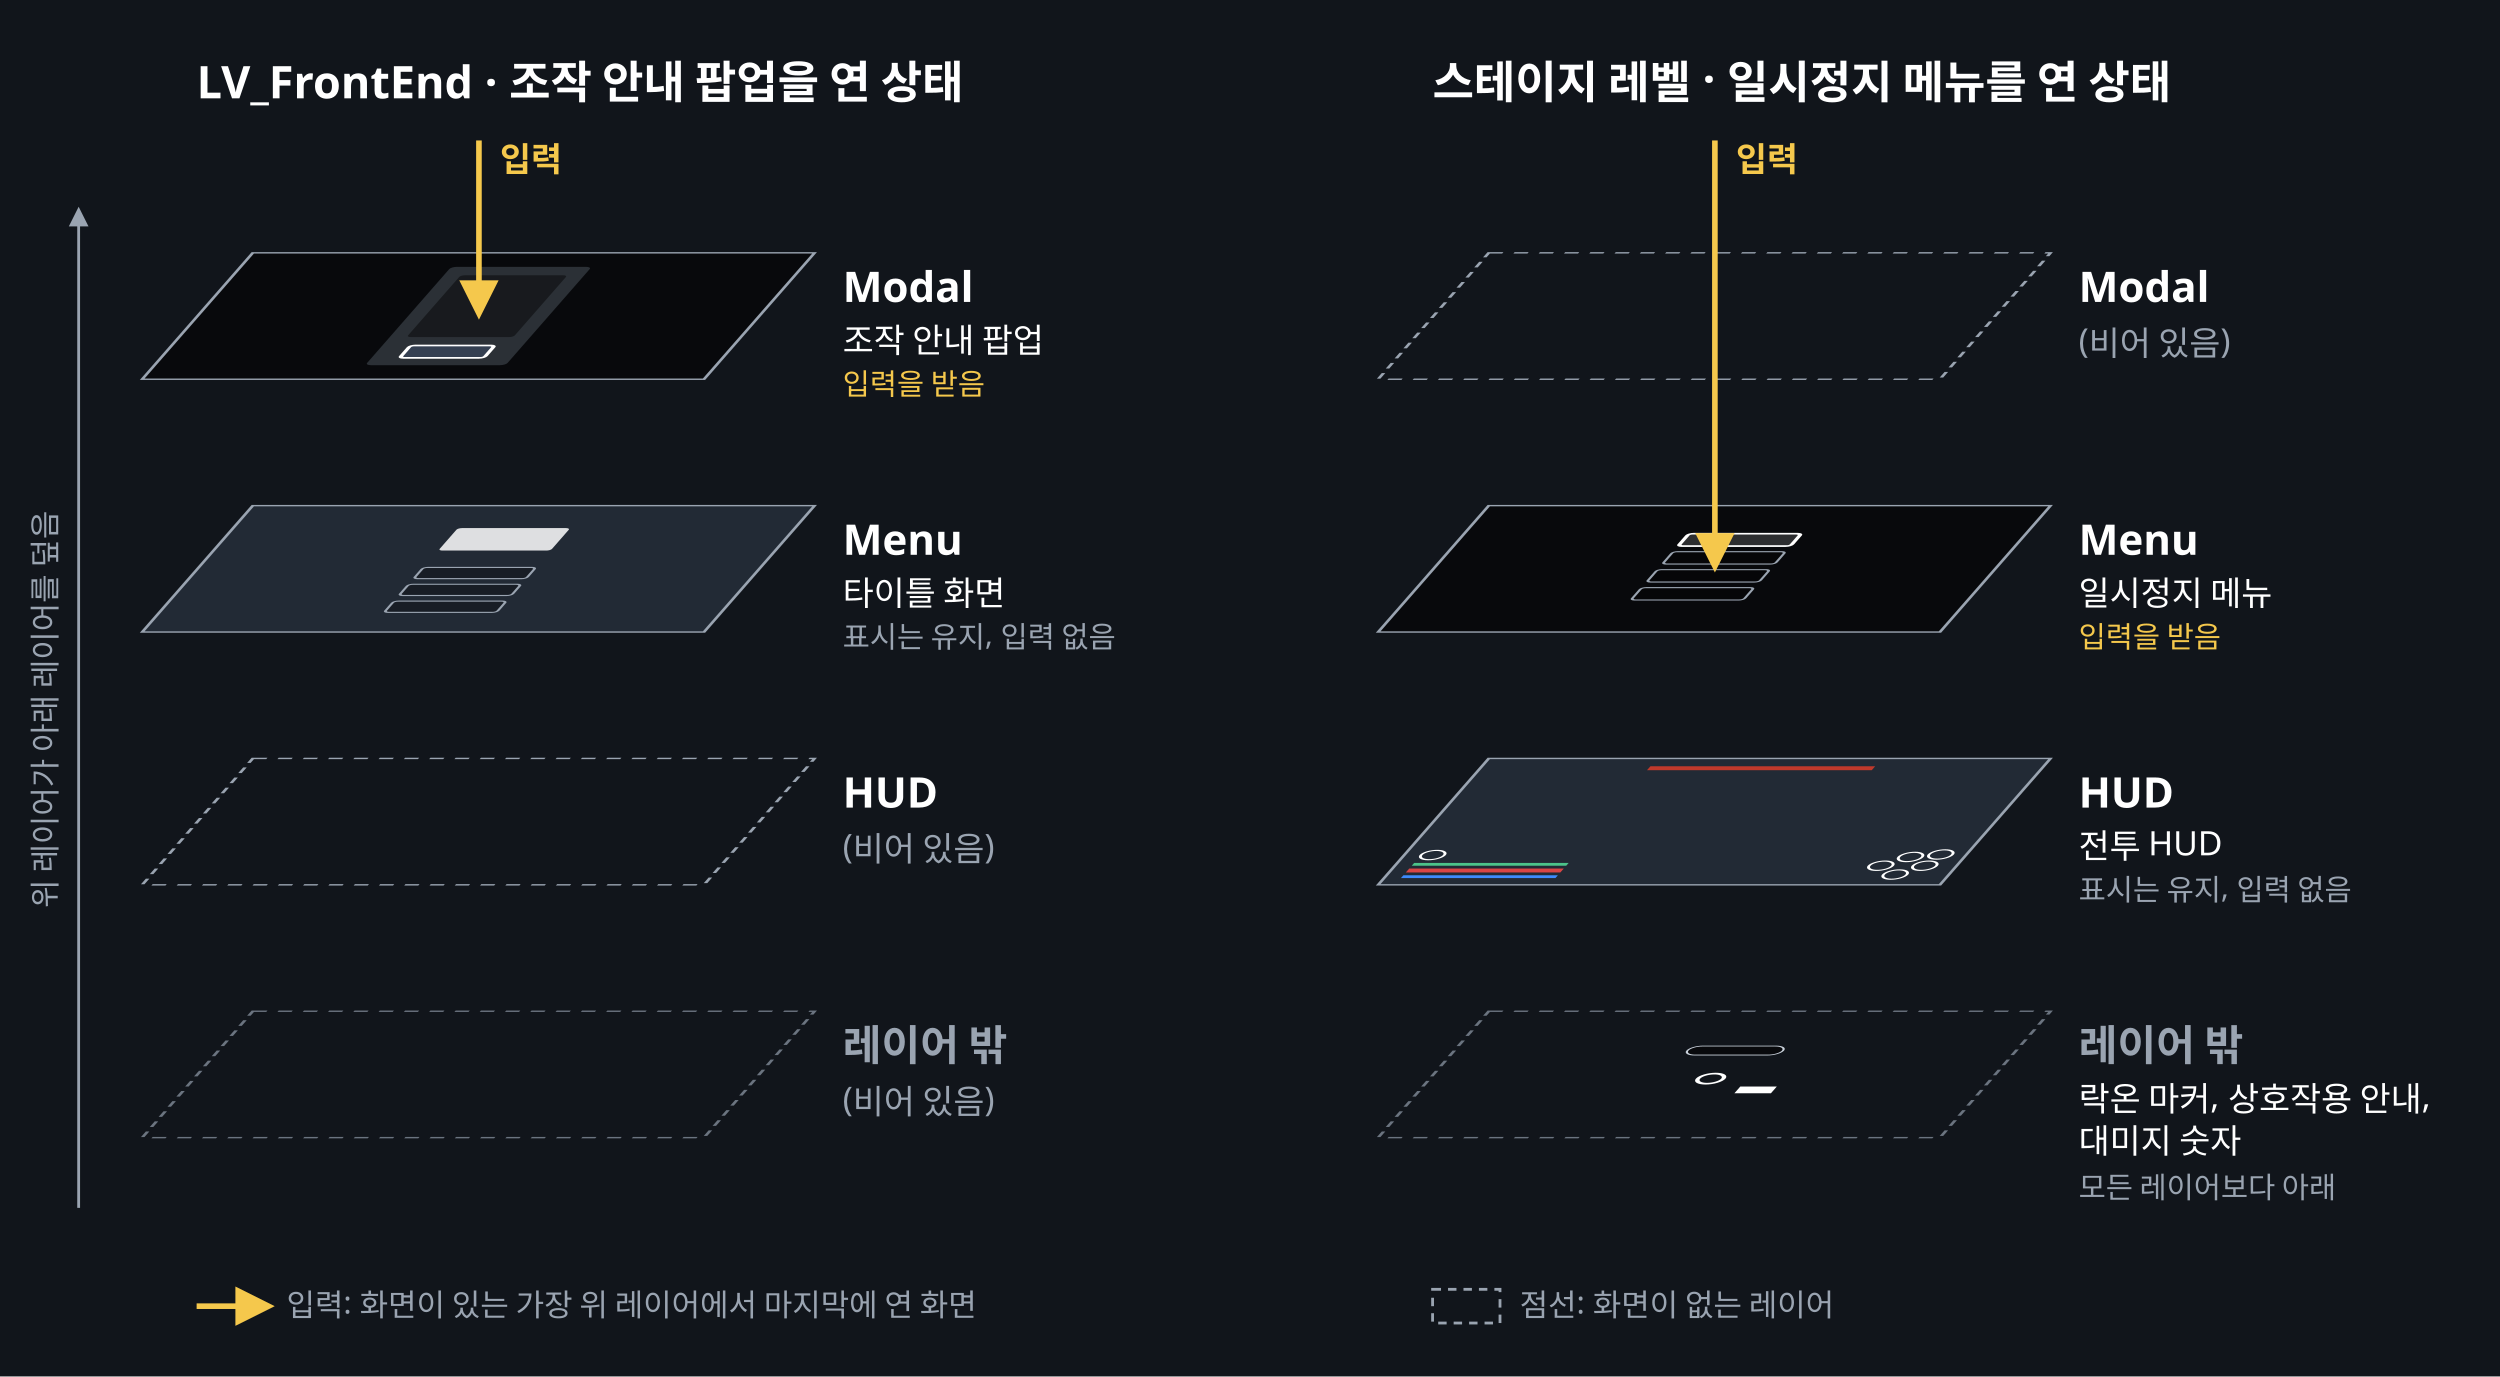
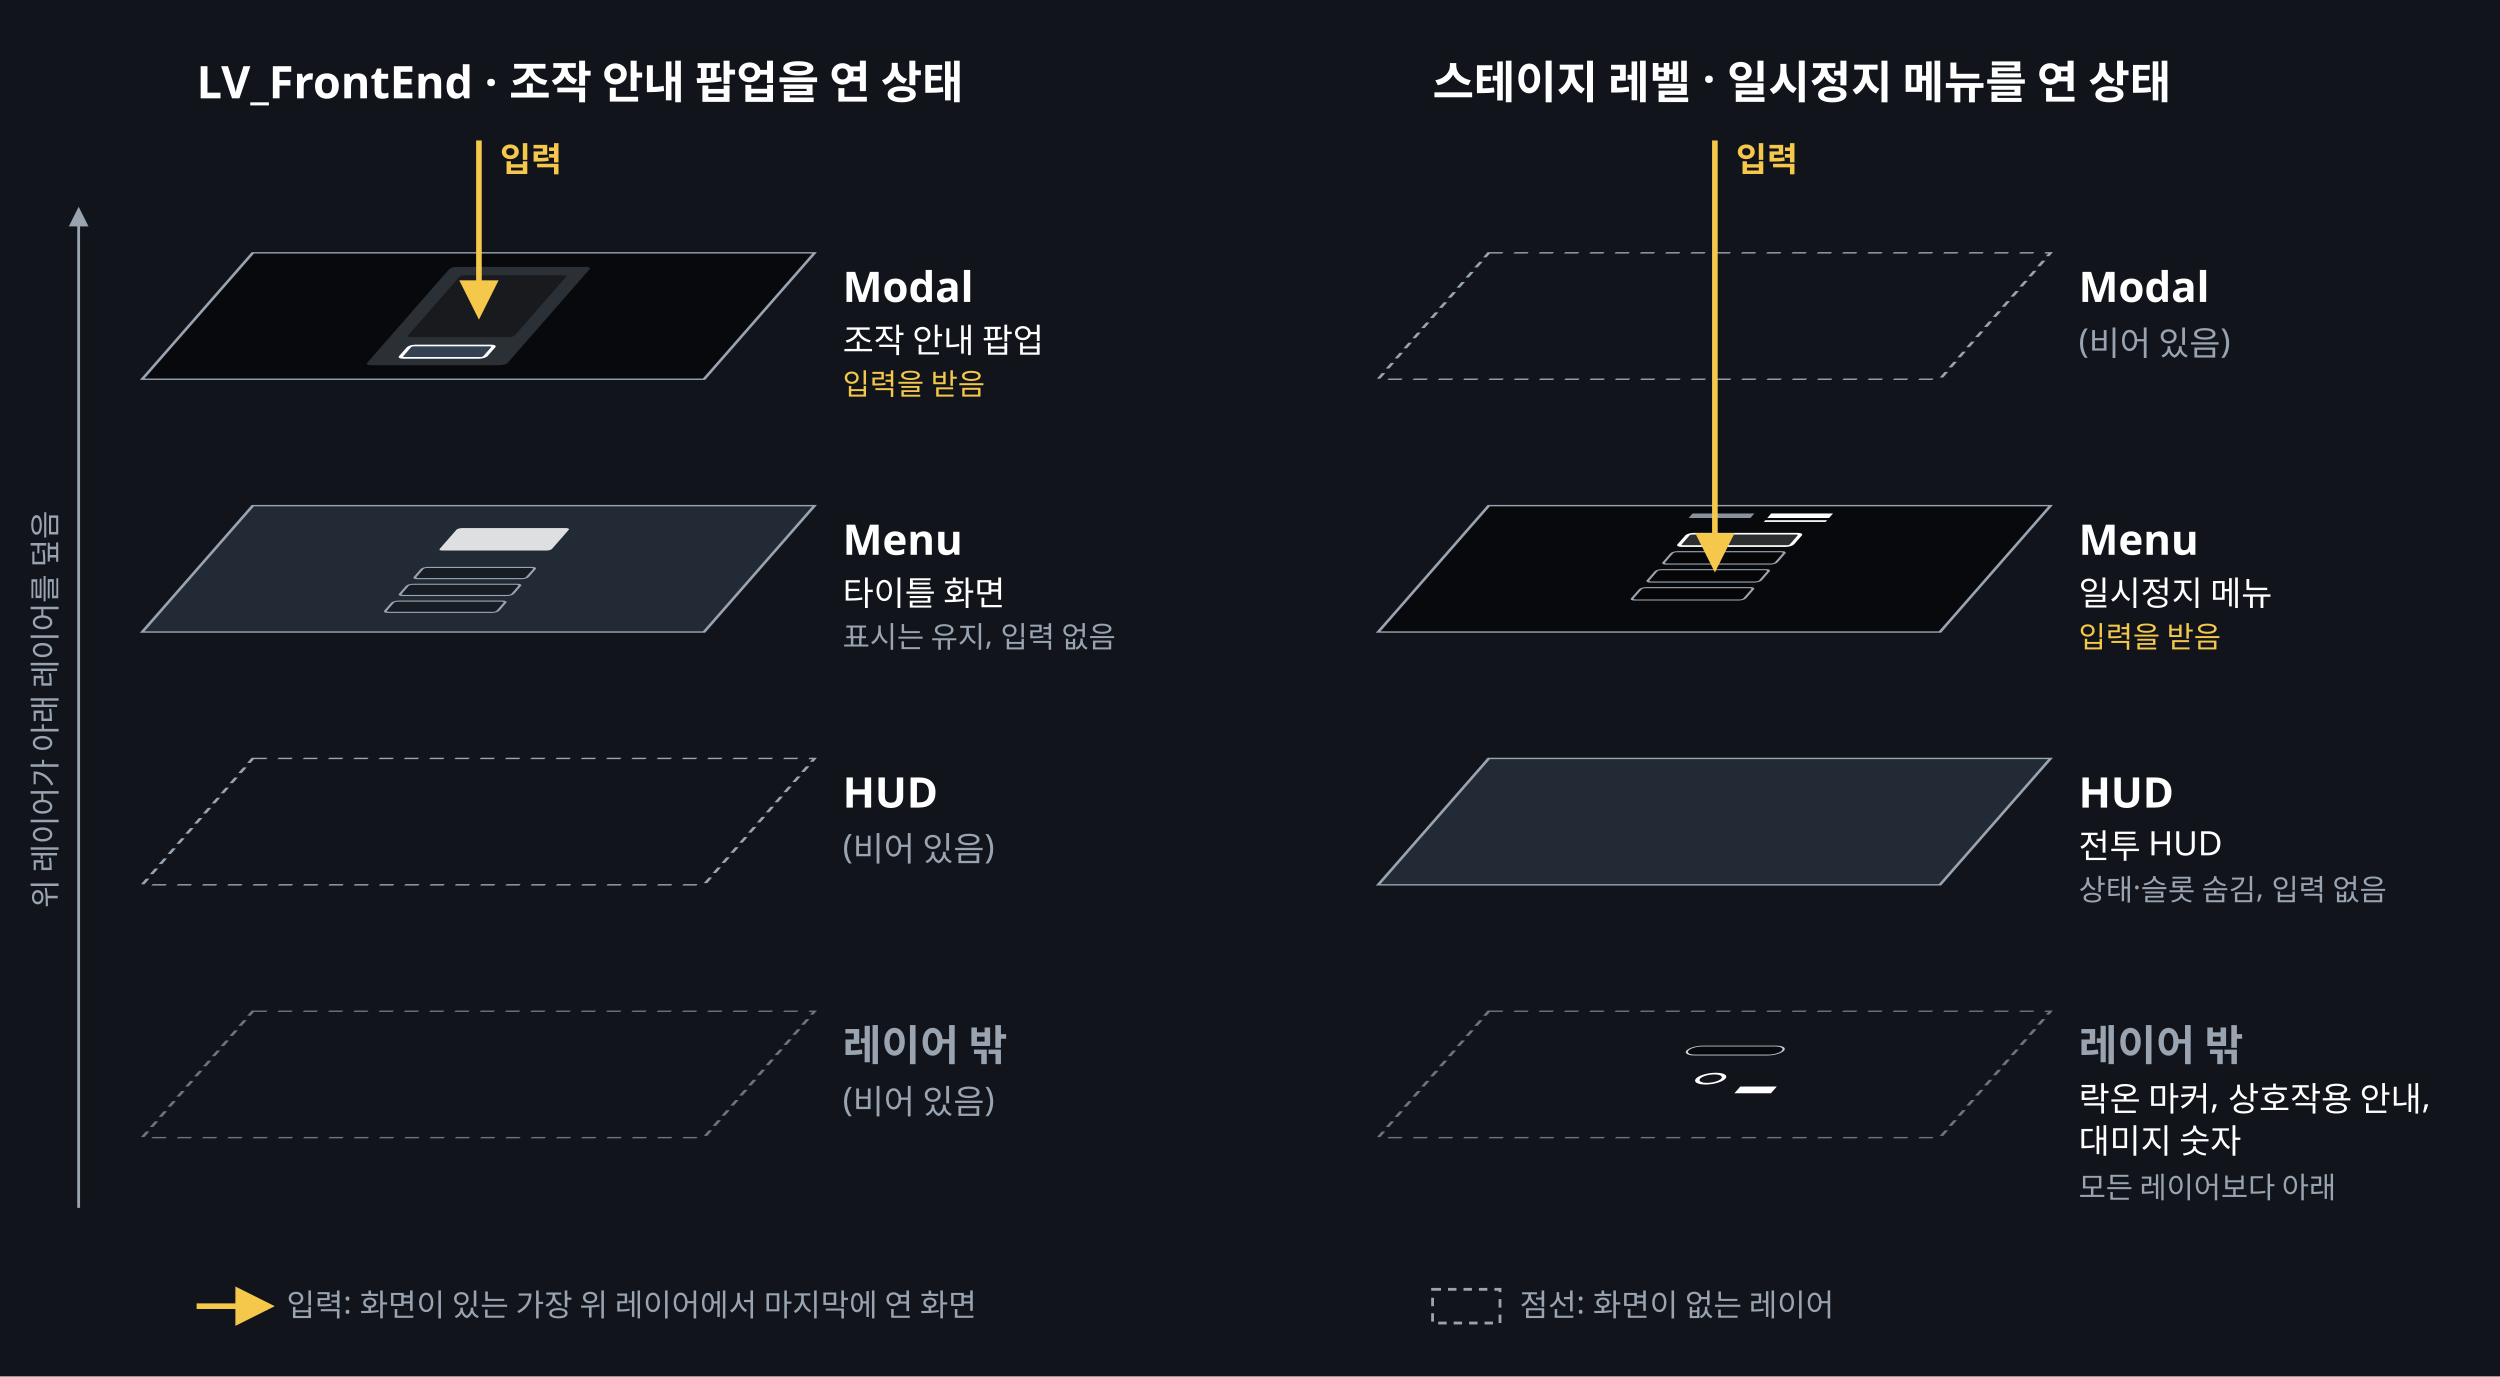
<svg xmlns="http://www.w3.org/2000/svg" width="1780" height="980" viewBox="0 0 1780 980" font-family="'Malgun Gothic', 'Apple SD Gothic Neo', 'Noto Sans KR', sans-serif">
  <defs>
    <marker id="arrowInput" viewBox="0 0 10 10" refX="8" refY="5" markerWidth="7" markerHeight="7" orient="auto">
      <path d="M0 0 L10 5 L0 10 Z" fill="#f5c84c" />
    </marker>
    <marker id="arrowAxis" viewBox="0 0 10 10" refX="8" refY="5" markerWidth="7" markerHeight="7" orient="auto">
      <path d="M0 0 L10 5 L0 10 Z" fill="#9aa4b1" />
    </marker>
  </defs>
  <rect width="1780" height="980" fill="#11151b" />
  <line x1="56" y1="860" x2="56" y2="150" stroke="#9aa4b1" stroke-width="2" marker-end="url(#arrowAxis)" />
  <text x="40" y="505" font-size="22" fill="#9aa4b1" text-anchor="middle" transform="rotate(-90 40 505)">위 레이어가 아래 레이어를 덮음</text>
  <text x="140" y="70" font-size="32" font-weight="700" fill="#FFFFFF">LV_FrontEnd · 조작 안내 팝업을 연 상태</text>
  <g transform="matrix(1 0 -0.35 0.4 180 720)">
    <rect width="400" height="225" fill="none" stroke="#6b7480" stroke-width="2.5" stroke-dasharray="10 8" />
  </g>
  <g transform="matrix(1 0 -0.35 0.4 180 540)">
    <rect width="400" height="225" fill="none" stroke="#9aa4b1" stroke-width="2.5" stroke-dasharray="10 8" />
  </g>
  <g transform="matrix(1 0 -0.35 0.4 180 360)">
    <rect width="400" height="225" fill="#222a35" stroke="#9aa4b1" stroke-width="2.5" />
    <rect x="160" y="40" width="80" height="40" rx="3" fill="#FFFFFF" fill-opacity="0.85" />
    <rect x="160" y="110" width="80" height="20" rx="3" fill="#000000" fill-opacity="0.3" stroke="#9aa4b1" stroke-width="2" />
    <rect x="160" y="140" width="80" height="20" rx="3" fill="#000000" fill-opacity="0.3" stroke="#9aa4b1" stroke-width="2" />
    <rect x="160" y="170" width="80" height="20" rx="3" fill="#000000" fill-opacity="0.3" stroke="#9aa4b1" stroke-width="2" />
  </g>
  <g transform="matrix(1 0 -0.35 0.4 180 180)">
    <rect width="400" height="225" fill="#000000" fill-opacity="0.55" stroke="#9aa4b1" stroke-width="2.5" />
    <rect x="150" y="25" width="100" height="175" rx="4" fill="#2b3036" />
    <rect x="162" y="40" width="76" height="110" rx="3" fill="#000000" fill-opacity="0.45" />
    <rect x="170" y="165" width="60" height="22" rx="3" fill="#354052" stroke="#FFFFFF" stroke-width="3" />
  </g>
  <g fill="#FFFFFF">
    <text x="600" y="215" font-size="30" font-weight="700">Modal</text>
    <text x="600" y="251" font-size="24">조작 안내 팝업</text>
    <text x="600" y="281" font-size="21" fill="#f5c84c">입력을 받음</text>
    <text x="600" y="395" font-size="30" font-weight="700">Menu</text>
    <text x="600" y="431" font-size="24">타이틀 화면</text>
    <text x="600" y="461" font-size="21" fill="#9aa4b1">표시는 유지, 입력 없음</text>
    <text x="600" y="575" font-size="30" font-weight="700">HUD</text>
    <text x="600" y="611" font-size="24" fill="#9aa4b1">(비어 있음)</text>
    <text x="600" y="755" font-size="30" font-weight="700" fill="#9aa4b1">레이어 밖</text>
    <text x="600" y="791" font-size="24" fill="#9aa4b1">(비어 있음)</text>
  </g>
  <line x1="341" y1="100" x2="341" y2="222" stroke="#f5c84c" stroke-width="4" marker-end="url(#arrowInput)" />
  <text x="356" y="122" font-size="24" font-weight="700" fill="#f5c84c">입력</text>
  <text x="1020" y="70" font-size="32" font-weight="700" fill="#FFFFFF">스테이지 레벨 · 일시정지 메뉴를 연 상태</text>
  <g transform="matrix(1 0 -0.35 0.4 1060 720)">
    <rect width="400" height="225" fill="none" stroke="#6b7480" stroke-width="2.5" stroke-dasharray="10 8" />
    <circle cx="200" cy="120" r="9" fill="none" stroke="#FFFFFF" stroke-width="3" />
    <rect x="166" y="62" width="68" height="16" rx="8" fill="#000000" fill-opacity="0.55" stroke="#c9d1db" stroke-width="1.5" />
    <rect x="226" y="134" width="26" height="12" fill="#FFFFFF" />
  </g>
  <g transform="matrix(1 0 -0.35 0.4 1060 540)">
    <rect width="400" height="225" fill="#222a35" stroke="#9aa4b1" stroke-width="2.5" />
-     <rect x="120" y="14" width="160" height="7" fill="#c0392b" />
-     <rect x="12" y="186" width="110" height="5" fill="#4CC38A" />
-     <rect x="12" y="196" width="110" height="7" fill="#D94545" />
-     <rect x="12" y="208" width="110" height="5" fill="#3D8BFD" />
-     <g fill="none" stroke="#FFFFFF" stroke-width="2">
-       <circle cx="20.3" cy="172" r="8.3" />
-       <circle cx="346" cy="191" r="8.3" />
-       <circle cx="361.7" cy="175.4" r="8.3" />
-       <circle cx="377.3" cy="191" r="8.3" />
-       <circle cx="361.7" cy="206.7" r="8.3" />
-       <circle cx="381.7" cy="171" r="8.3" />
-     </g>
  </g>
  <g transform="matrix(1 0 -0.35 0.4 1060 360)">
    <rect width="400" height="225" fill="#000000" fill-opacity="0.55" stroke="#9aa4b1" stroke-width="2.5" />
+     <rect x="150" y="14" width="44" height="8" fill="#8a929d" />
+     <rect x="206" y="14" width="44" height="8" fill="#FFFFFF" />
+     <rect x="206" y="26" width="44" height="3" fill="#FFFFFF" />
    <rect x="160" y="50" width="80" height="22" rx="3" fill="#FFFFFF" fill-opacity="0.15" stroke="#FFFFFF" stroke-width="3" />
    <rect x="160" y="82" width="80" height="22" rx="3" fill="#000000" fill-opacity="0.3" stroke="#9aa4b1" stroke-width="2" />
    <rect x="160" y="114" width="80" height="22" rx="3" fill="#000000" fill-opacity="0.3" stroke="#9aa4b1" stroke-width="2" />
    <rect x="160" y="146" width="80" height="22" rx="3" fill="#000000" fill-opacity="0.3" stroke="#9aa4b1" stroke-width="2" />
  </g>
  <g transform="matrix(1 0 -0.35 0.4 1060 180)">
    <rect width="400" height="225" fill="none" stroke="#9aa4b1" stroke-width="2.5" stroke-dasharray="10 8" />
  </g>
  <g fill="#FFFFFF">
    <text x="1480" y="215" font-size="30" font-weight="700">Modal</text>
    <text x="1480" y="251" font-size="24" fill="#9aa4b1">(비어 있음)</text>
    <text x="1480" y="395" font-size="30" font-weight="700">Menu</text>
    <text x="1480" y="431" font-size="24">일시정지 메뉴</text>
    <text x="1480" y="461" font-size="21" fill="#f5c84c">입력을 받음</text>
    <text x="1480" y="575" font-size="30" font-weight="700">HUD</text>
    <text x="1480" y="611" font-size="24">전투 HUD</text>
-     <text x="1480" y="641" font-size="21" fill="#9aa4b1">표시는 유지, 입력 없음</text>
+     <text x="1480" y="641" font-size="21" fill="#9aa4b1">상태·슬롯 숨김, 입력 없음</text>
    <text x="1480" y="755" font-size="30" font-weight="700" fill="#9aa4b1">레이어 밖</text>
    <text x="1480" y="791" font-size="24">락온 마커, 상호작용 안내,</text>
    <text x="1480" y="821" font-size="24">대미지 숫자</text>
    <text x="1480" y="853" font-size="21" fill="#9aa4b1">모든 레이어보다 아래</text>
  </g>
  <line x1="1221" y1="100" x2="1221" y2="402" stroke="#f5c84c" stroke-width="4" marker-end="url(#arrowInput)" />
  <text x="1236" y="122" font-size="24" font-weight="700" fill="#f5c84c">입력</text>
  <g font-size="22" fill="#9aa4b1">
    <line x1="140" y1="930" x2="190" y2="930" stroke="#f5c84c" stroke-width="4" marker-end="url(#arrowInput)" />
    <text x="204" y="937">입력: 화면이 있는 가장 위 레이어에서 마지막에 연 화면</text>
    <rect x="1020" y="918" width="48" height="24" fill="none" stroke="#9aa4b1" stroke-width="2" stroke-dasharray="6 5" />
    <text x="1082" y="937">점선: 화면이 없는 레이어</text>
  </g>
</svg>
